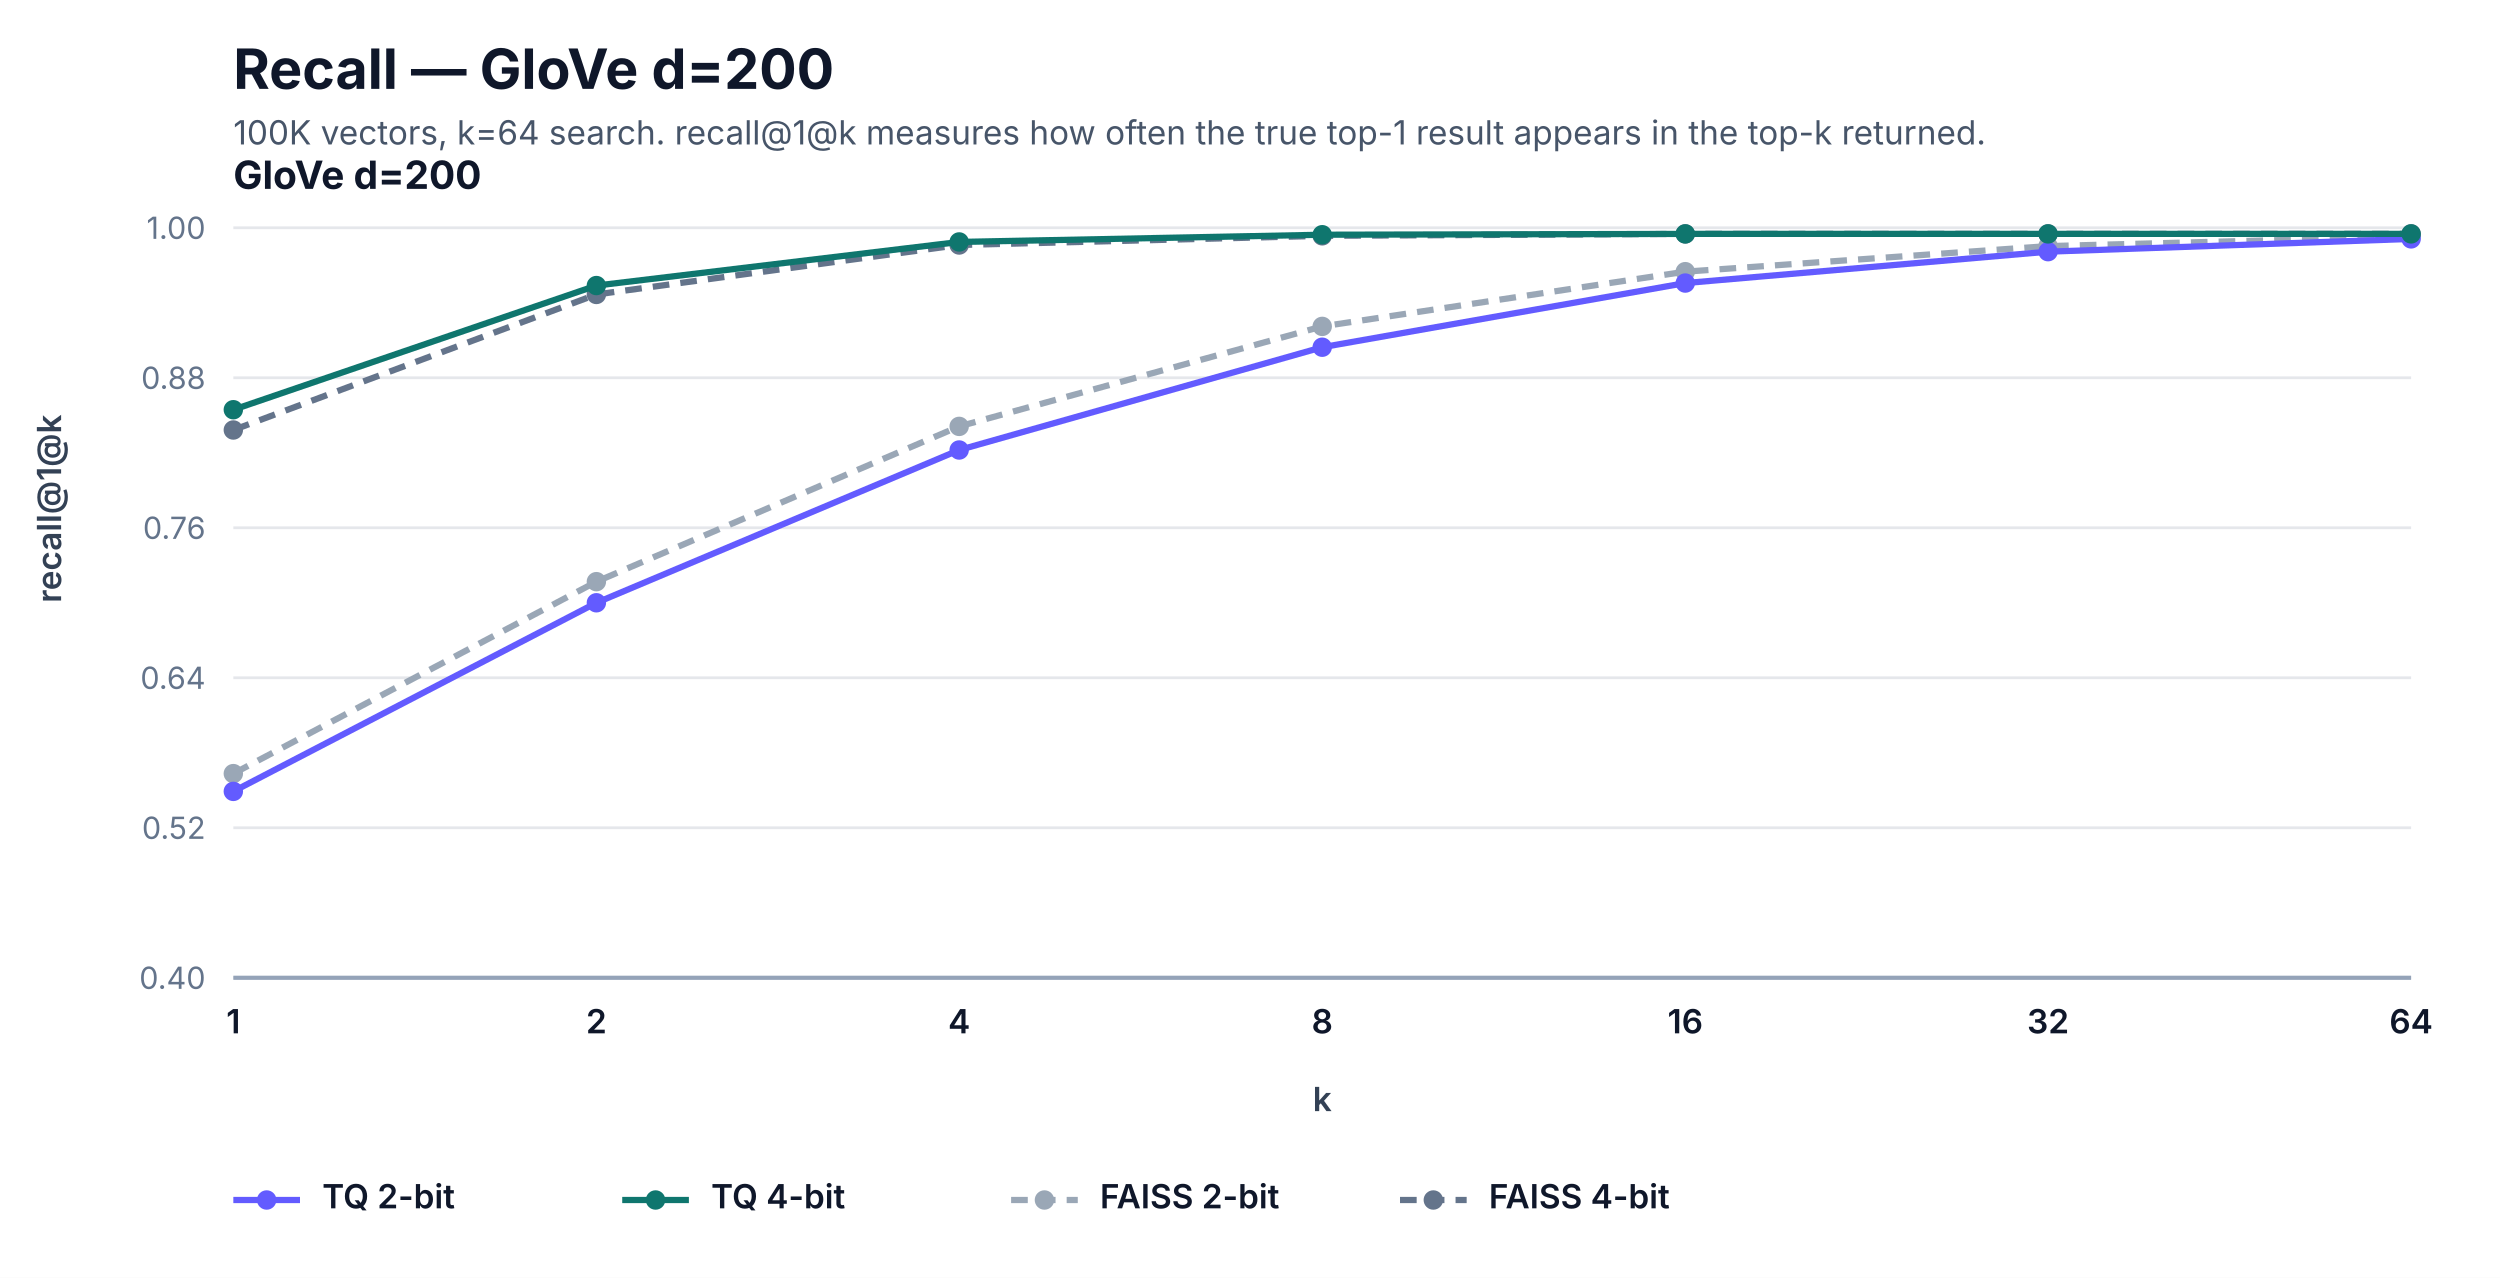
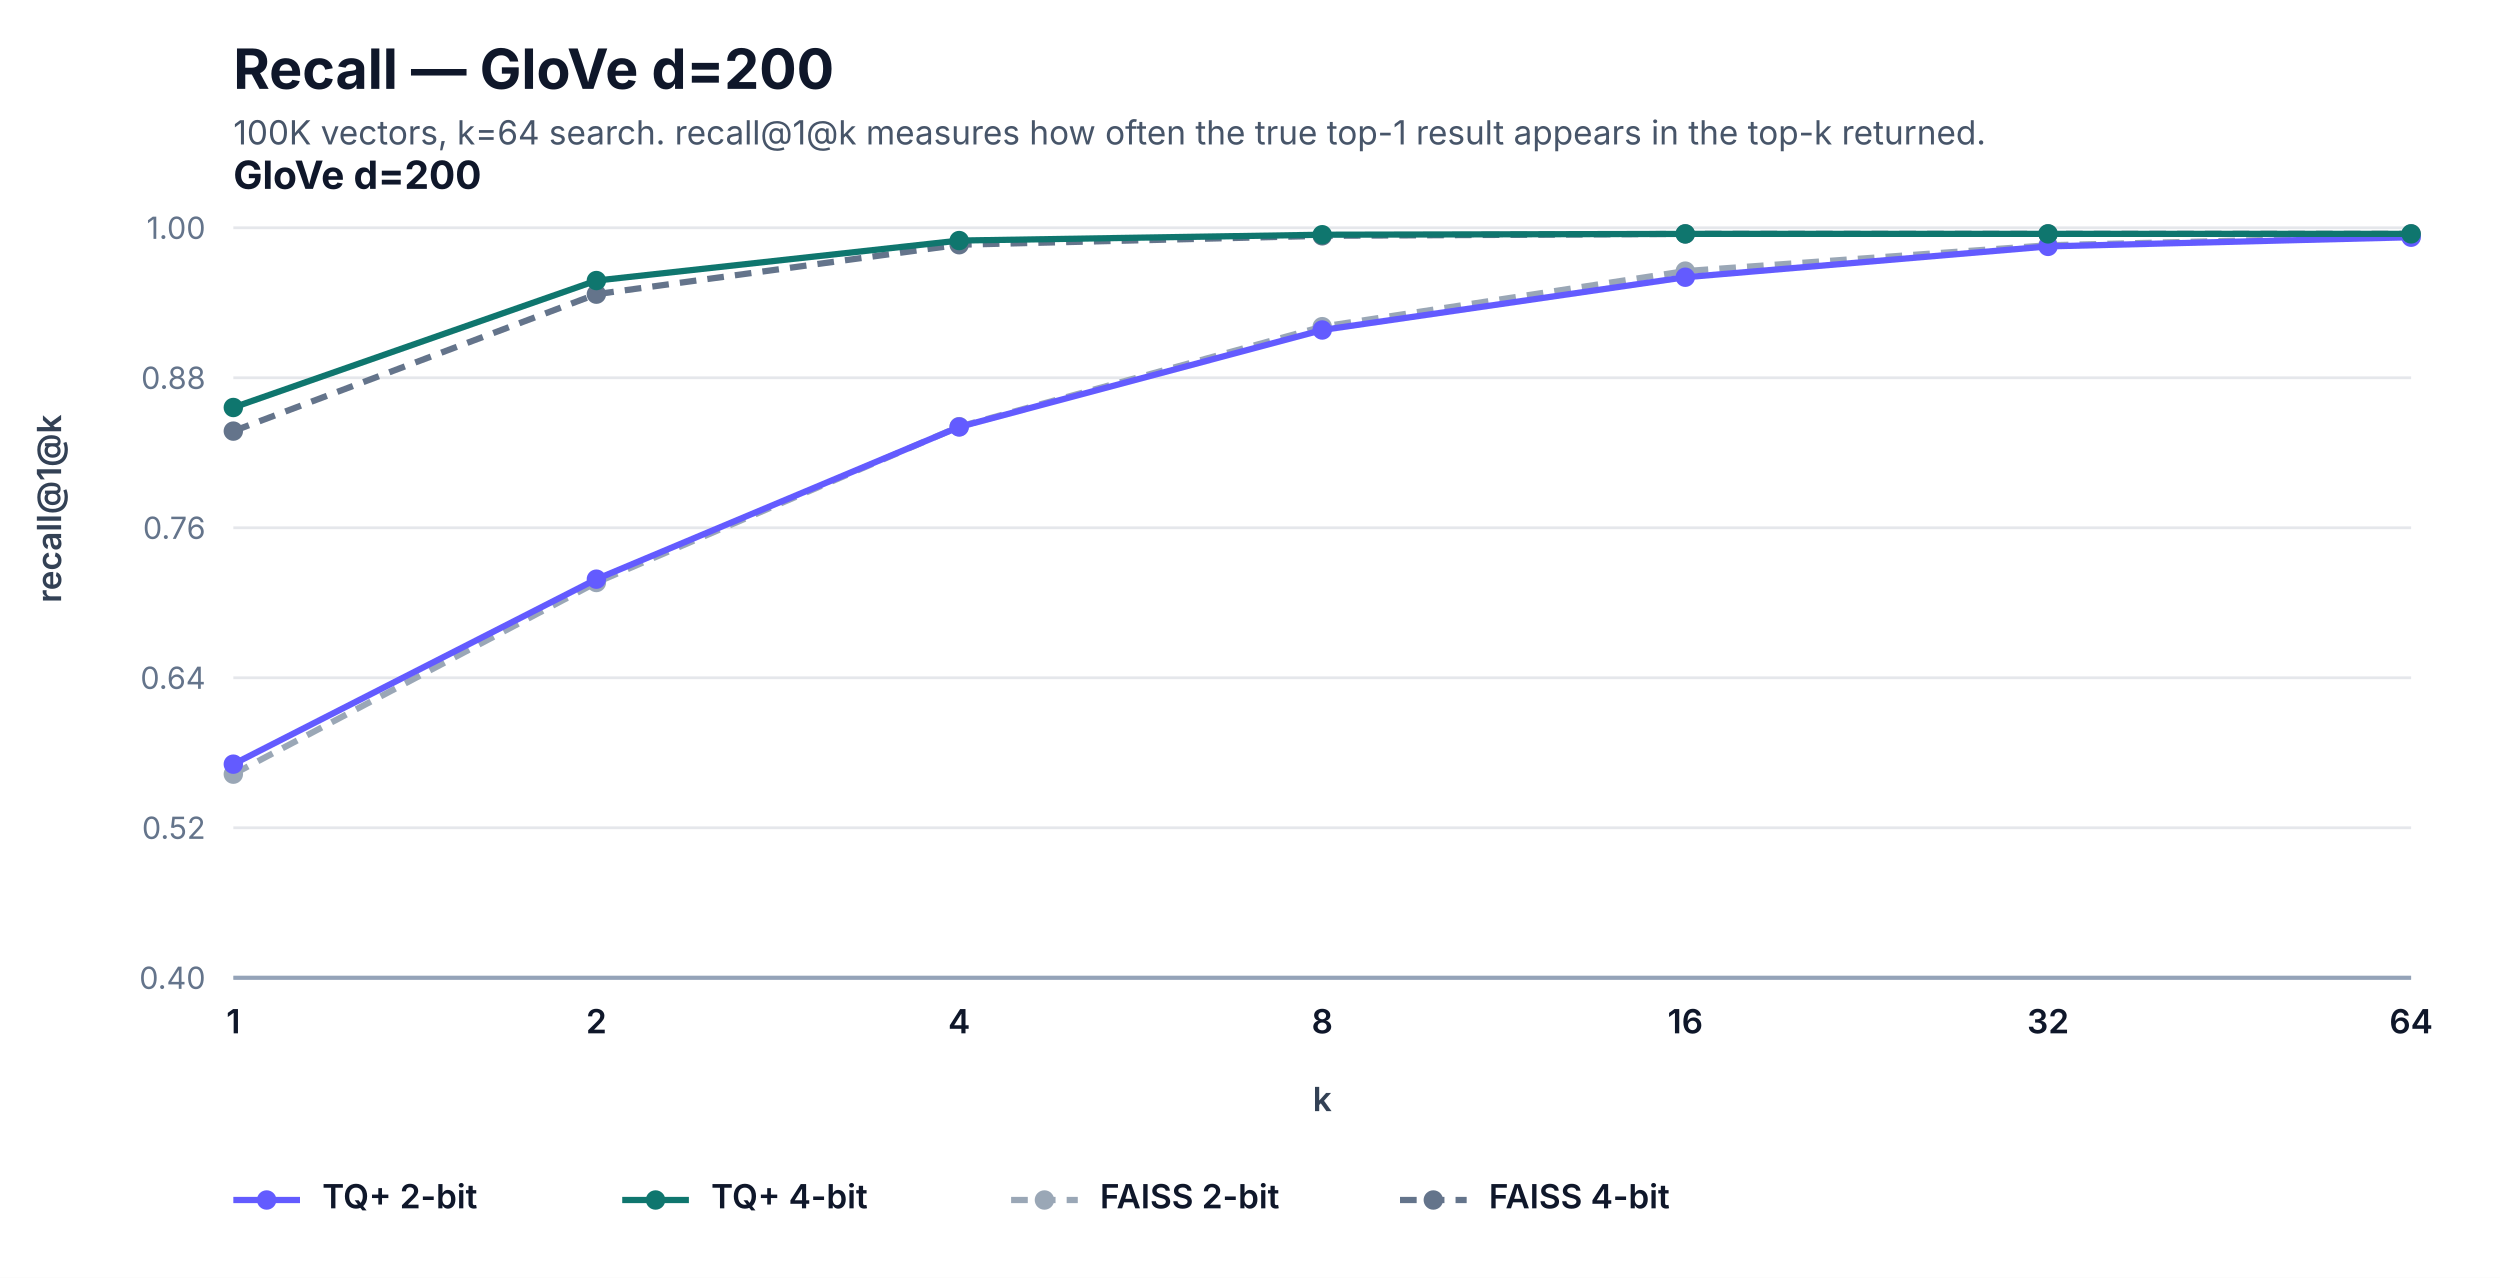
<svg xmlns="http://www.w3.org/2000/svg" width="900" height="460" viewBox="0 0 900 460" role="img" aria-label="Recall — GloVe d=200">
  <style>
  .title { font: 700 20px -apple-system, BlinkMacSystemFont, "Segoe UI", sans-serif; fill: #0f172a; }
  .subtitle { font: 400 12px -apple-system, BlinkMacSystemFont, "Segoe UI", sans-serif; fill: #475569; }
  .panel { font: 700 14px -apple-system, BlinkMacSystemFont, "Segoe UI", sans-serif; fill: #0f172a; }
  .label { font: 600 12px -apple-system, BlinkMacSystemFont, "Segoe UI", sans-serif; fill: #0f172a; }
  .secondary { font: 400 11px -apple-system, BlinkMacSystemFont, "Segoe UI", sans-serif; fill: #475569; }
  .tick { font: 400 11px -apple-system, BlinkMacSystemFont, "Segoe UI", sans-serif; fill: #64748b; }
  .value { font: 700 11px -apple-system, BlinkMacSystemFont, "Segoe UI", sans-serif; fill: #0f172a; }
  .value-accent { font: 700 11px -apple-system, BlinkMacSystemFont, "Segoe UI", sans-serif; fill: #4338ca; }
  .axis { font: 600 12px -apple-system, BlinkMacSystemFont, "Segoe UI", sans-serif; fill: #334155; }
  .legend { font: 600 12px -apple-system, BlinkMacSystemFont, "Segoe UI", sans-serif; fill: #0f172a; }
</style>
  <rect width="100%" height="100%" fill="#ffffff" />
  <text x="84" y="32" class="title">Recall — GloVe d=200</text>
  <text x="84" y="52" class="subtitle">100K vectors, k=64 search. recall@1@k measures how often the true top-1 result appears in the top-k returned.</text>
  <line x1="84" y1="352.0" x2="868" y2="352.0" stroke="#e5e7eb" stroke-width="1" />
  <text x="74" y="356.0" text-anchor="end" class="tick">0.40</text>
  <line x1="84" y1="298.0" x2="868" y2="298.0" stroke="#e5e7eb" stroke-width="1" />
  <text x="74" y="302.0" text-anchor="end" class="tick">0.52</text>
  <line x1="84" y1="244.0" x2="868" y2="244.0" stroke="#e5e7eb" stroke-width="1" />
  <text x="74" y="248.0" text-anchor="end" class="tick">0.64</text>
  <line x1="84" y1="190.0" x2="868" y2="190.0" stroke="#e5e7eb" stroke-width="1" />
  <text x="74" y="194.0" text-anchor="end" class="tick">0.76</text>
  <line x1="84" y1="136.0" x2="868" y2="136.0" stroke="#e5e7eb" stroke-width="1" />
  <text x="74" y="140.0" text-anchor="end" class="tick">0.88</text>
  <line x1="84" y1="82.0" x2="868" y2="82.0" stroke="#e5e7eb" stroke-width="1" />
  <text x="74" y="86.0" text-anchor="end" class="tick">1.00</text>
  <line x1="84" y1="352.0" x2="868" y2="352.0" stroke="#94a3b8" stroke-width="1.5" />
  <text x="84" y="68" class="panel">GloVe d=200</text>
  <text x="84.0" y="372" text-anchor="middle" class="label">1</text>
  <text x="214.7" y="372" text-anchor="middle" class="label">2</text>
  <text x="345.3" y="372" text-anchor="middle" class="label">4</text>
  <text x="476.0" y="372" text-anchor="middle" class="label">8</text>
  <text x="606.7" y="372" text-anchor="middle" class="label">16</text>
  <text x="737.3" y="372" text-anchor="middle" class="label">32</text>
  <text x="868.0" y="372" text-anchor="middle" class="label">64</text>
-   <path d="M 84.0,278.5 L 214.7,209.4 L 345.3,153.5 L 476.0,117.5 L 606.7,97.8 L 737.3,88.6 L 868.0,85.2" fill="none" stroke="#9aa7b6" stroke-width="2.25" stroke-dasharray="6 4" />
-   <circle cx="84.0" cy="278.5" r="3.5" fill="#9aa7b6" />
-   <circle cx="214.7" cy="209.4" r="3.5" fill="#9aa7b6" />
-   <circle cx="345.3" cy="153.5" r="3.5" fill="#9aa7b6" />
-   <circle cx="476.0" cy="117.5" r="3.5" fill="#9aa7b6" />
-   <circle cx="606.7" cy="97.8" r="3.5" fill="#9aa7b6" />
-   <circle cx="737.3" cy="88.6" r="3.5" fill="#9aa7b6" />
-   <circle cx="868.0" cy="85.2" r="3.5" fill="#9aa7b6" />
-   <path d="M 84.0,154.8 L 214.7,106.0 L 345.3,88.2 L 476.0,84.9 L 606.7,84.2 L 737.3,84.2 L 868.0,84.2" fill="none" stroke="#64748b" stroke-width="2.25" stroke-dasharray="6 4" />
-   <circle cx="84.0" cy="154.8" r="3.5" fill="#64748b" />
-   <circle cx="214.7" cy="106.0" r="3.5" fill="#64748b" />
-   <circle cx="345.3" cy="88.2" r="3.5" fill="#64748b" />
+   <path d="M 84.0,278.7 L 214.7,209.7 L 345.3,153.6 L 476.0,117.6 L 606.7,97.6 L 737.3,88.3 L 868.0,85.1" fill="none" stroke="#9aa7b6" stroke-width="2.25" stroke-dasharray="6 4" />
+   <circle cx="84.0" cy="278.7" r="3.5" fill="#9aa7b6" />
+   <circle cx="214.7" cy="209.7" r="3.5" fill="#9aa7b6" />
+   <circle cx="345.3" cy="153.6" r="3.5" fill="#9aa7b6" />
+   <circle cx="476.0" cy="117.6" r="3.5" fill="#9aa7b6" />
+   <circle cx="606.7" cy="97.6" r="3.5" fill="#9aa7b6" />
+   <circle cx="737.3" cy="88.3" r="3.5" fill="#9aa7b6" />
+   <circle cx="868.0" cy="85.1" r="3.5" fill="#9aa7b6" />
+   <path d="M 84.0,155.2 L 214.7,105.9 L 345.3,88.1 L 476.0,84.9 L 606.7,84.2 L 737.3,84.2 L 868.0,84.2" fill="none" stroke="#64748b" stroke-width="2.25" stroke-dasharray="6 4" />
+   <circle cx="84.0" cy="155.2" r="3.5" fill="#64748b" />
+   <circle cx="214.7" cy="105.9" r="3.5" fill="#64748b" />
+   <circle cx="345.3" cy="88.1" r="3.5" fill="#64748b" />
  <circle cx="476.0" cy="84.9" r="3.5" fill="#64748b" />
  <circle cx="606.7" cy="84.2" r="3.5" fill="#64748b" />
  <circle cx="737.3" cy="84.2" r="3.5" fill="#64748b" />
  <circle cx="868.0" cy="84.2" r="3.5" fill="#64748b" />
-   <path d="M 84.0,284.9 L 214.7,217.0 L 345.3,162.0 L 476.0,125.0 L 606.7,101.9 L 737.3,90.6 L 868.0,86.0" fill="none" stroke="#635bff" stroke-width="2.25" />
-   <circle cx="84.0" cy="284.9" r="3.5" fill="#635bff" />
-   <circle cx="214.7" cy="217.0" r="3.5" fill="#635bff" />
-   <circle cx="345.3" cy="162.0" r="3.5" fill="#635bff" />
-   <circle cx="476.0" cy="125.0" r="3.5" fill="#635bff" />
-   <circle cx="606.7" cy="101.9" r="3.5" fill="#635bff" />
-   <circle cx="737.3" cy="90.6" r="3.5" fill="#635bff" />
-   <circle cx="868.0" cy="86.0" r="3.5" fill="#635bff" />
-   <path d="M 84.0,147.5 L 214.7,102.8 L 345.3,87.1 L 476.0,84.5 L 606.7,84.2 L 737.3,84.2 L 868.0,84.2" fill="none" stroke="#0f766e" stroke-width="2.25" />
-   <circle cx="84.0" cy="147.5" r="3.5" fill="#0f766e" />
-   <circle cx="214.7" cy="102.8" r="3.5" fill="#0f766e" />
-   <circle cx="345.3" cy="87.1" r="3.5" fill="#0f766e" />
+   <path d="M 84.0,275.1 L 214.7,208.5 L 345.3,153.7 L 476.0,118.8 L 606.7,99.8 L 737.3,88.7 L 868.0,85.4" fill="none" stroke="#635bff" stroke-width="2.25" />
+   <circle cx="84.0" cy="275.1" r="3.5" fill="#635bff" />
+   <circle cx="214.7" cy="208.5" r="3.5" fill="#635bff" />
+   <circle cx="345.3" cy="153.7" r="3.5" fill="#635bff" />
+   <circle cx="476.0" cy="118.8" r="3.5" fill="#635bff" />
+   <circle cx="606.7" cy="99.8" r="3.5" fill="#635bff" />
+   <circle cx="737.3" cy="88.7" r="3.5" fill="#635bff" />
+   <circle cx="868.0" cy="85.4" r="3.5" fill="#635bff" />
+   <path d="M 84.0,146.7 L 214.7,101.0 L 345.3,86.6 L 476.0,84.5 L 606.7,84.2 L 737.3,84.2 L 868.0,84.2" fill="none" stroke="#0f766e" stroke-width="2.25" />
+   <circle cx="84.0" cy="146.7" r="3.5" fill="#0f766e" />
+   <circle cx="214.7" cy="101.0" r="3.5" fill="#0f766e" />
+   <circle cx="345.3" cy="86.6" r="3.5" fill="#0f766e" />
  <circle cx="476.0" cy="84.5" r="3.5" fill="#0f766e" />
  <circle cx="606.7" cy="84.2" r="3.5" fill="#0f766e" />
  <circle cx="737.3" cy="84.2" r="3.5" fill="#0f766e" />
  <circle cx="868.0" cy="84.2" r="3.5" fill="#0f766e" />
  <text x="22" y="217.0" transform="rotate(-90, 22, 217.0)" class="axis">recall@1@k</text>
  <text x="476.0" y="400" text-anchor="middle" class="axis">k</text>
  <line x1="84" y1="432" x2="108" y2="432" stroke="#635bff" stroke-width="2.25" />
  <circle cx="96" cy="432" r="3.5" fill="#635bff" />
-   <text x="116" y="435" class="legend">TQ 2-bit</text>
+   <text x="116" y="435" class="legend">TQ+ 2-bit</text>
  <line x1="224" y1="432" x2="248" y2="432" stroke="#0f766e" stroke-width="2.25" />
  <circle cx="236" cy="432" r="3.5" fill="#0f766e" />
-   <text x="256" y="435" class="legend">TQ 4-bit</text>
+   <text x="256" y="435" class="legend">TQ+ 4-bit</text>
  <line x1="364" y1="432" x2="388" y2="432" stroke="#9aa7b6" stroke-width="2.25" stroke-dasharray="6 4" />
  <circle cx="376" cy="432" r="3.5" fill="#9aa7b6" />
  <text x="396" y="435" class="legend">FAISS 2-bit</text>
  <line x1="504" y1="432" x2="528" y2="432" stroke="#64748b" stroke-width="2.25" stroke-dasharray="6 4" />
  <circle cx="516" cy="432" r="3.5" fill="#64748b" />
  <text x="536" y="435" class="legend">FAISS 4-bit</text>
</svg>
